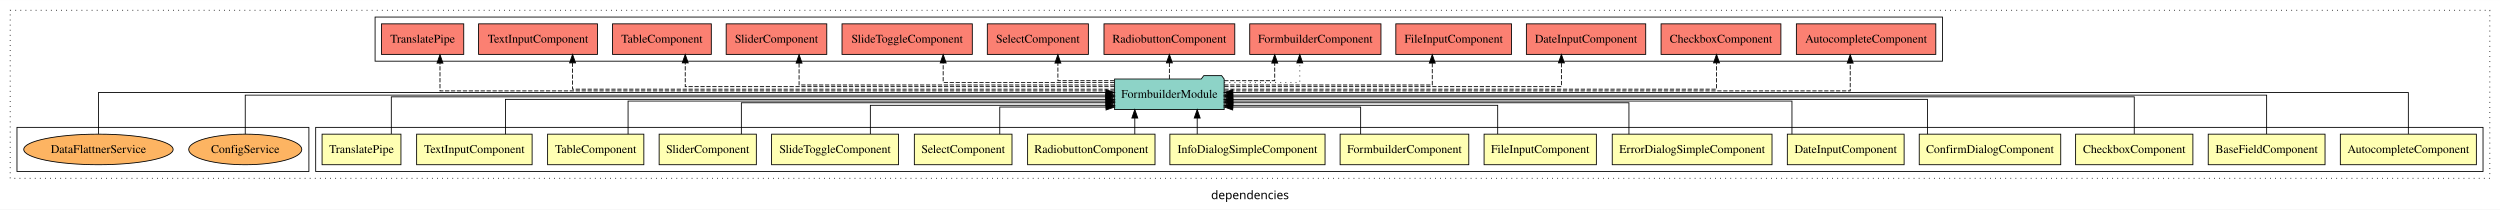
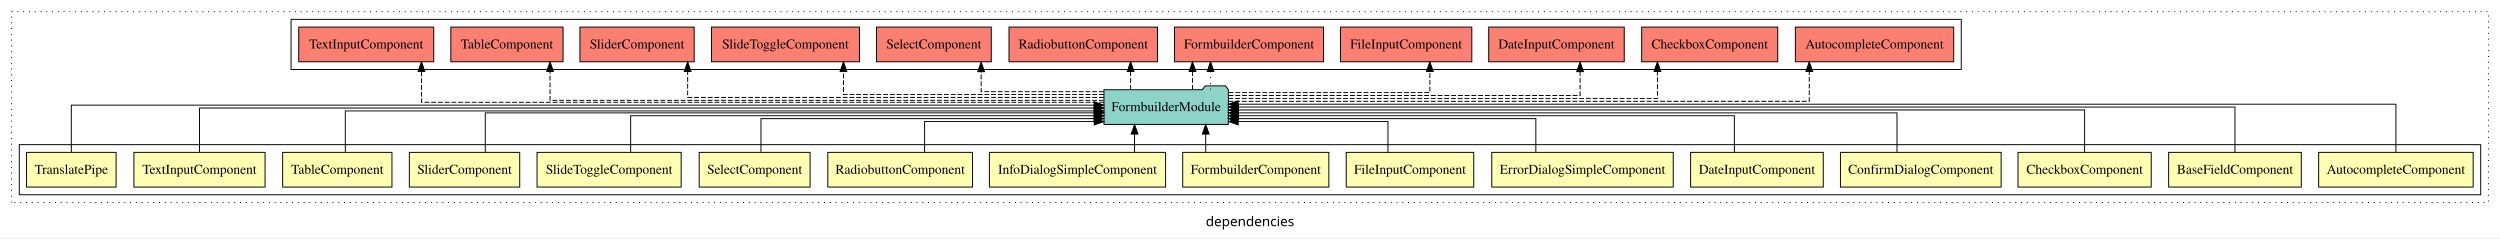
- <svg xmlns="http://www.w3.org/2000/svg" width="2946pt" height="247pt" viewBox="0.00 0.00 2946.00 246.80">
+ <svg xmlns="http://www.w3.org/2000/svg" width="2594pt" height="247pt" viewBox="0.00 0.00 2594.00 246.80">
  <g id="graph0" class="graph" transform="scale(1 1) rotate(0) translate(4 242.8)">
-     <polygon fill="white" stroke="transparent" points="-4,4 -4,-242.8 2942,-242.8 2942,4 -4,4" />
-     <text text-anchor="middle" x="1469" y="-8.2" font-family="sans-serif" font-size="14.00">dependencies</text>
+     <polygon fill="white" stroke="transparent" points="-4,4 -4,-242.8 2590,-242.8 2590,4 -4,4" />
+     <text text-anchor="middle" x="1293" y="-8.2" font-family="sans-serif" font-size="14.00">dependencies</text>
    <g id="clust1" class="cluster">
-       <polygon fill="none" stroke="black" stroke-dasharray="1,5" points="8,-32.8 8,-230.8 2930,-230.8 2930,-32.8 8,-32.8" />
+       <polygon fill="none" stroke="black" stroke-dasharray="1,5" points="8,-32.8 8,-230.8 2578,-230.8 2578,-32.8 8,-32.8" />
    </g>
    <g id="clust2" class="cluster">
-       <polygon fill="none" stroke="black" points="368,-40.8 368,-92.8 2922,-92.8 2922,-40.8 368,-40.8" />
+       <polygon fill="none" stroke="black" points="16,-40.8 16,-92.8 2570,-92.8 2570,-40.8 16,-40.8" />
    </g>
    <g id="clust20" class="cluster">
-       <polygon fill="none" stroke="black" points="438,-170.8 438,-222.8 2285,-222.8 2285,-170.8 438,-170.8" />
-     </g>
-     <g id="clust22" class="cluster">
-       <polygon fill="none" stroke="black" points="16,-40.8 16,-92.8 360,-92.8 360,-40.8 16,-40.8" />
+       <polygon fill="none" stroke="black" points="298,-170.8 298,-222.8 2031,-222.8 2031,-170.8 298,-170.8" />
    </g>
    <g id="node1" class="node">
-       <polygon fill="#ffffb3" stroke="black" points="2914.15,-84.8 2753.85,-84.8 2753.85,-48.8 2914.15,-48.8 2914.15,-84.8" />
-       <text text-anchor="middle" x="2834" y="-62.6" font-family="Times,serif" font-size="14.00">AutocompleteComponent</text>
+       <polygon fill="#ffffb3" stroke="black" points="2562.15,-84.8 2401.85,-84.8 2401.85,-48.8 2562.15,-48.8 2562.15,-84.8" />
+       <text text-anchor="middle" x="2482" y="-62.6" font-family="Times,serif" font-size="14.00">AutocompleteComponent</text>
    </g>
    <g id="node17" class="node">
-       <polygon fill="#8dd3c7" stroke="black" points="1438.54,-149.8 1435.54,-153.8 1414.54,-153.8 1411.54,-149.8 1309.46,-149.8 1309.46,-113.8 1438.54,-113.8 1438.54,-149.8" />
-       <text text-anchor="middle" x="1374" y="-127.6" font-family="Times,serif" font-size="14.00">FormbuilderModule</text>
+       <polygon fill="#8dd3c7" stroke="black" points="1270.54,-149.8 1267.54,-153.8 1246.54,-153.8 1243.54,-149.8 1141.46,-149.8 1141.46,-113.8 1270.54,-113.8 1270.54,-149.8" />
+       <text text-anchor="middle" x="1206" y="-127.6" font-family="Times,serif" font-size="14.00">FormbuilderModule</text>
    </g>
    <g id="edge1" class="edge">
-       <path fill="none" stroke="black" d="M2834,-85.11C2834,-104.95 2834,-133.8 2834,-133.8 2834,-133.8 1448.62,-133.8 1448.62,-133.8" />
-       <polygon fill="black" stroke="black" points="1448.62,-130.3 1438.62,-133.8 1448.62,-137.3 1448.62,-130.3" />
+       <path fill="none" stroke="black" d="M2482,-85.02C2482,-105.17 2482,-134.8 2482,-134.8 2482,-134.8 1280.59,-134.8 1280.59,-134.8" />
+       <polygon fill="black" stroke="black" points="1280.59,-131.3 1270.59,-134.8 1280.59,-138.3 1280.59,-131.3" />
    </g>
    <g id="node2" class="node">
-       <polygon fill="#ffffb3" stroke="black" points="2735.82,-84.8 2598.18,-84.8 2598.18,-48.8 2735.82,-48.8 2735.82,-84.8" />
-       <text text-anchor="middle" x="2667" y="-62.6" font-family="Times,serif" font-size="14.00">BaseFieldComponent</text>
+       <polygon fill="#ffffb3" stroke="black" points="2383.82,-84.8 2246.18,-84.8 2246.18,-48.8 2383.82,-48.8 2383.82,-84.8" />
+       <text text-anchor="middle" x="2315" y="-62.6" font-family="Times,serif" font-size="14.00">BaseFieldComponent</text>
    </g>
    <g id="edge2" class="edge">
-       <path fill="none" stroke="black" d="M2667,-84.97C2667,-103.89 2667,-130.8 2667,-130.8 2667,-130.8 1448.56,-130.8 1448.56,-130.8" />
-       <polygon fill="black" stroke="black" points="1448.56,-127.3 1438.56,-130.8 1448.56,-134.3 1448.56,-127.3" />
+       <path fill="none" stroke="black" d="M2315,-84.91C2315,-104.14 2315,-131.8 2315,-131.8 2315,-131.8 1280.82,-131.8 1280.82,-131.8" />
+       <polygon fill="black" stroke="black" points="1280.82,-128.3 1270.82,-131.8 1280.82,-135.3 1280.82,-128.3" />
    </g>
    <g id="node3" class="node">
-       <polygon fill="#ffffb3" stroke="black" points="2580.1,-84.8 2441.9,-84.8 2441.9,-48.8 2580.1,-48.8 2580.1,-84.8" />
-       <text text-anchor="middle" x="2511" y="-62.6" font-family="Times,serif" font-size="14.00">CheckboxComponent</text>
+       <polygon fill="#ffffb3" stroke="black" points="2228.1,-84.8 2089.9,-84.8 2089.9,-48.8 2228.1,-48.8 2228.1,-84.8" />
+       <text text-anchor="middle" x="2159" y="-62.6" font-family="Times,serif" font-size="14.00">CheckboxComponent</text>
    </g>
    <g id="edge3" class="edge">
-       <path fill="none" stroke="black" d="M2511,-85.07C2511,-103.36 2511,-128.8 2511,-128.8 2511,-128.8 1448.8,-128.8 1448.8,-128.8" />
-       <polygon fill="black" stroke="black" points="1448.8,-125.3 1438.8,-128.8 1448.8,-132.3 1448.8,-125.3" />
+       <path fill="none" stroke="black" d="M2159,-85.07C2159,-103.36 2159,-128.8 2159,-128.8 2159,-128.8 1280.75,-128.8 1280.75,-128.8" />
+       <polygon fill="black" stroke="black" points="1280.75,-125.3 1270.75,-128.8 1280.75,-132.3 1280.75,-125.3" />
    </g>
    <g id="node4" class="node">
-       <polygon fill="#ffffb3" stroke="black" points="2424.37,-84.8 2257.63,-84.8 2257.63,-48.8 2424.37,-48.8 2424.37,-84.8" />
-       <text text-anchor="middle" x="2341" y="-62.6" font-family="Times,serif" font-size="14.00">ConfirmDialogComponent</text>
+       <polygon fill="#ffffb3" stroke="black" points="2072.37,-84.8 1905.63,-84.8 1905.63,-48.8 2072.37,-48.8 2072.37,-84.8" />
+       <text text-anchor="middle" x="1989" y="-62.6" font-family="Times,serif" font-size="14.00">ConfirmDialogComponent</text>
    </g>
    <g id="edge4" class="edge">
-       <path fill="none" stroke="black" d="M2267.32,-84.82C2267.32,-102.17 2267.32,-125.8 2267.32,-125.8 2267.32,-125.8 1448.6,-125.8 1448.6,-125.8" />
-       <polygon fill="black" stroke="black" points="1448.6,-122.3 1438.6,-125.8 1448.6,-129.3 1448.6,-122.3" />
+       <path fill="none" stroke="black" d="M1964.32,-84.82C1964.32,-102.17 1964.32,-125.8 1964.32,-125.8 1964.32,-125.8 1280.65,-125.8 1280.65,-125.8" />
+       <polygon fill="black" stroke="black" points="1280.65,-122.3 1270.65,-125.8 1280.65,-129.3 1280.65,-122.3" />
    </g>
    <g id="node5" class="node">
-       <polygon fill="#ffffb3" stroke="black" points="2239.81,-84.8 2102.19,-84.8 2102.19,-48.8 2239.81,-48.8 2239.81,-84.8" />
-       <text text-anchor="middle" x="2171" y="-62.6" font-family="Times,serif" font-size="14.00">DateInputComponent</text>
+       <polygon fill="#ffffb3" stroke="black" points="1887.81,-84.8 1750.19,-84.8 1750.19,-48.8 1887.81,-48.8 1887.81,-84.8" />
+       <text text-anchor="middle" x="1819" y="-62.6" font-family="Times,serif" font-size="14.00">DateInputComponent</text>
    </g>
    <g id="edge5" class="edge">
-       <path fill="none" stroke="black" d="M2107.64,-84.84C2107.64,-101.53 2107.64,-123.8 2107.64,-123.8 2107.64,-123.8 1448.78,-123.8 1448.78,-123.8" />
-       <polygon fill="black" stroke="black" points="1448.78,-120.3 1438.78,-123.8 1448.78,-127.3 1448.78,-120.3" />
+       <path fill="none" stroke="black" d="M1795.57,-84.83C1795.57,-101.2 1795.57,-122.8 1795.57,-122.8 1795.57,-122.8 1280.78,-122.8 1280.78,-122.8" />
+       <polygon fill="black" stroke="black" points="1280.78,-119.3 1270.78,-122.8 1280.78,-126.3 1280.78,-119.3" />
    </g>
    <g id="node6" class="node">
-       <polygon fill="#ffffb3" stroke="black" points="2084.14,-84.8 1895.86,-84.8 1895.86,-48.8 2084.14,-48.8 2084.14,-84.8" />
-       <text text-anchor="middle" x="1990" y="-62.6" font-family="Times,serif" font-size="14.00">ErrorDialogSimpleComponent</text>
+       <polygon fill="#ffffb3" stroke="black" points="1732.14,-84.8 1543.86,-84.8 1543.86,-48.8 1732.14,-48.8 1732.14,-84.8" />
+       <text text-anchor="middle" x="1638" y="-62.6" font-family="Times,serif" font-size="14.00">ErrorDialogSimpleComponent</text>
    </g>
    <g id="edge6" class="edge">
-       <path fill="none" stroke="black" d="M1915.54,-84.81C1915.54,-100.85 1915.54,-121.8 1915.54,-121.8 1915.54,-121.8 1448.78,-121.8 1448.78,-121.8" />
-       <polygon fill="black" stroke="black" points="1448.78,-118.3 1438.78,-121.8 1448.78,-125.3 1448.78,-118.3" />
+       <path fill="none" stroke="black" d="M1589.59,-85.04C1589.59,-100.37 1589.59,-119.8 1589.59,-119.8 1589.59,-119.8 1280.64,-119.8 1280.64,-119.8" />
+       <polygon fill="black" stroke="black" points="1280.64,-116.3 1270.64,-119.8 1280.64,-123.3 1280.64,-116.3" />
    </g>
    <g id="node7" class="node">
-       <polygon fill="#ffffb3" stroke="black" points="1877.16,-84.8 1744.84,-84.8 1744.84,-48.8 1877.16,-48.8 1877.16,-84.8" />
-       <text text-anchor="middle" x="1811" y="-62.6" font-family="Times,serif" font-size="14.00">FileInputComponent</text>
+       <polygon fill="#ffffb3" stroke="black" points="1525.16,-84.8 1392.84,-84.8 1392.84,-48.8 1525.16,-48.8 1525.16,-84.8" />
+       <text text-anchor="middle" x="1459" y="-62.6" font-family="Times,serif" font-size="14.00">FileInputComponent</text>
    </g>
    <g id="edge7" class="edge">
-       <path fill="none" stroke="black" d="M1760.88,-84.99C1760.88,-99.98 1760.88,-118.8 1760.88,-118.8 1760.88,-118.8 1448.75,-118.8 1448.75,-118.8" />
-       <polygon fill="black" stroke="black" points="1448.75,-115.3 1438.75,-118.8 1448.75,-122.3 1448.75,-115.3" />
+       <path fill="none" stroke="black" d="M1436.14,-84.85C1436.14,-99.17 1436.14,-116.8 1436.14,-116.8 1436.14,-116.8 1280.72,-116.8 1280.72,-116.8" />
+       <polygon fill="black" stroke="black" points="1280.72,-113.3 1270.72,-116.8 1280.72,-120.3 1280.72,-113.3" />
    </g>
    <g id="node8" class="node">
-       <polygon fill="#ffffb3" stroke="black" points="1726.82,-84.8 1575.18,-84.8 1575.18,-48.8 1726.82,-48.8 1726.82,-84.8" />
-       <text text-anchor="middle" x="1651" y="-62.6" font-family="Times,serif" font-size="14.00">FormbuilderComponent</text>
+       <polygon fill="#ffffb3" stroke="black" points="1374.82,-84.8 1223.18,-84.8 1223.18,-48.8 1374.82,-48.8 1374.82,-84.8" />
+       <text text-anchor="middle" x="1299" y="-62.6" font-family="Times,serif" font-size="14.00">FormbuilderComponent</text>
    </g>
    <g id="edge8" class="edge">
-       <path fill="none" stroke="black" d="M1599.38,-84.85C1599.38,-99.17 1599.38,-116.8 1599.38,-116.8 1599.38,-116.8 1448.58,-116.8 1448.58,-116.8" />
-       <polygon fill="black" stroke="black" points="1448.58,-113.3 1438.58,-116.8 1448.58,-120.3 1448.58,-113.3" />
+       <path fill="none" stroke="black" d="M1247.05,-84.91C1247.05,-84.91 1247.05,-103.79 1247.05,-103.79" />
+       <polygon fill="black" stroke="black" points="1243.55,-103.79 1247.05,-113.79 1250.55,-103.79 1243.55,-103.79" />
    </g>
    <g id="node9" class="node">
-       <polygon fill="#ffffb3" stroke="black" points="1557.43,-84.8 1374.57,-84.8 1374.57,-48.8 1557.43,-48.8 1557.43,-84.8" />
-       <text text-anchor="middle" x="1466" y="-62.6" font-family="Times,serif" font-size="14.00">InfoDialogSimpleComponent</text>
+       <polygon fill="#ffffb3" stroke="black" points="1205.43,-84.8 1022.57,-84.8 1022.57,-48.8 1205.43,-48.8 1205.43,-84.8" />
+       <text text-anchor="middle" x="1114" y="-62.6" font-family="Times,serif" font-size="14.00">InfoDialogSimpleComponent</text>
    </g>
    <g id="edge9" class="edge">
-       <path fill="none" stroke="black" d="M1406.78,-84.91C1406.78,-84.91 1406.78,-103.79 1406.78,-103.79" />
-       <polygon fill="black" stroke="black" points="1403.28,-103.79 1406.78,-113.79 1410.28,-103.79 1403.28,-103.79" />
+       <path fill="none" stroke="black" d="M1173.22,-84.91C1173.22,-84.91 1173.22,-103.79 1173.22,-103.79" />
+       <polygon fill="black" stroke="black" points="1169.72,-103.79 1173.22,-113.79 1176.72,-103.79 1169.72,-103.79" />
    </g>
    <g id="node10" class="node">
-       <polygon fill="#ffffb3" stroke="black" points="1357.06,-84.8 1206.94,-84.8 1206.94,-48.8 1357.06,-48.8 1357.06,-84.8" />
-       <text text-anchor="middle" x="1282" y="-62.6" font-family="Times,serif" font-size="14.00">RadiobuttonComponent</text>
+       <polygon fill="#ffffb3" stroke="black" points="1005.06,-84.8 854.94,-84.8 854.94,-48.8 1005.06,-48.8 1005.06,-84.8" />
+       <text text-anchor="middle" x="930" y="-62.6" font-family="Times,serif" font-size="14.00">RadiobuttonComponent</text>
    </g>
    <g id="edge10" class="edge">
-       <path fill="none" stroke="black" d="M1333.25,-84.91C1333.25,-84.91 1333.25,-103.79 1333.25,-103.79" />
-       <polygon fill="black" stroke="black" points="1329.75,-103.79 1333.25,-113.79 1336.75,-103.79 1329.75,-103.79" />
+       <path fill="none" stroke="black" d="M955.38,-84.85C955.38,-99.17 955.38,-116.8 955.38,-116.8 955.38,-116.8 1131.46,-116.8 1131.46,-116.8" />
+       <polygon fill="black" stroke="black" points="1131.46,-120.3 1141.46,-116.8 1131.46,-113.3 1131.46,-120.3" />
    </g>
    <g id="node11" class="node">
-       <polygon fill="#ffffb3" stroke="black" points="1188.54,-84.8 1073.46,-84.8 1073.46,-48.8 1188.54,-48.8 1188.54,-84.8" />
-       <text text-anchor="middle" x="1131" y="-62.6" font-family="Times,serif" font-size="14.00">SelectComponent</text>
+       <polygon fill="#ffffb3" stroke="black" points="836.54,-84.8 721.46,-84.8 721.46,-48.8 836.54,-48.8 836.54,-84.8" />
+       <text text-anchor="middle" x="779" y="-62.6" font-family="Times,serif" font-size="14.00">SelectComponent</text>
    </g>
    <g id="edge11" class="edge">
-       <path fill="none" stroke="black" d="M1174.12,-84.85C1174.12,-99.17 1174.12,-116.8 1174.12,-116.8 1174.12,-116.8 1299.38,-116.8 1299.38,-116.8" />
-       <polygon fill="black" stroke="black" points="1299.38,-120.3 1309.38,-116.8 1299.38,-113.3 1299.38,-120.3" />
+       <path fill="none" stroke="black" d="M785.57,-85.04C785.57,-100.37 785.57,-119.8 785.57,-119.8 785.57,-119.8 1131.23,-119.8 1131.23,-119.8" />
+       <polygon fill="black" stroke="black" points="1131.23,-123.3 1141.23,-119.8 1131.23,-116.3 1131.23,-123.3" />
    </g>
    <g id="node12" class="node">
-       <polygon fill="#ffffb3" stroke="black" points="1054.77,-84.8 905.23,-84.8 905.23,-48.8 1054.77,-48.8 1054.77,-84.8" />
-       <text text-anchor="middle" x="980" y="-62.6" font-family="Times,serif" font-size="14.00">SlideToggleComponent</text>
+       <polygon fill="#ffffb3" stroke="black" points="702.77,-84.8 553.23,-84.8 553.23,-48.8 702.77,-48.8 702.77,-84.8" />
+       <text text-anchor="middle" x="628" y="-62.6" font-family="Times,serif" font-size="14.00">SlideToggleComponent</text>
    </g>
    <g id="edge12" class="edge">
-       <path fill="none" stroke="black" d="M1021.62,-84.99C1021.62,-99.98 1021.62,-118.8 1021.62,-118.8 1021.62,-118.8 1299.37,-118.8 1299.37,-118.8" />
-       <polygon fill="black" stroke="black" points="1299.37,-122.3 1309.37,-118.8 1299.37,-115.3 1299.37,-122.3" />
+       <path fill="none" stroke="black" d="M650.37,-84.83C650.37,-101.2 650.37,-122.8 650.37,-122.8 650.37,-122.8 1131.45,-122.8 1131.45,-122.8" />
+       <polygon fill="black" stroke="black" points="1131.45,-126.3 1141.45,-122.8 1131.45,-119.3 1131.45,-126.3" />
    </g>
    <g id="node13" class="node">
-       <polygon fill="#ffffb3" stroke="black" points="887.27,-84.8 772.73,-84.8 772.73,-48.8 887.27,-48.8 887.27,-84.8" />
-       <text text-anchor="middle" x="830" y="-62.6" font-family="Times,serif" font-size="14.00">SliderComponent</text>
+       <polygon fill="#ffffb3" stroke="black" points="535.27,-84.8 420.73,-84.8 420.73,-48.8 535.27,-48.8 535.27,-84.8" />
+       <text text-anchor="middle" x="478" y="-62.6" font-family="Times,serif" font-size="14.00">SliderComponent</text>
    </g>
    <g id="edge13" class="edge">
-       <path fill="none" stroke="black" d="M869.62,-84.81C869.62,-100.85 869.62,-121.8 869.62,-121.8 869.62,-121.8 1299.35,-121.8 1299.35,-121.8" />
-       <polygon fill="black" stroke="black" points="1299.35,-125.3 1309.35,-121.8 1299.35,-118.3 1299.35,-125.3" />
+       <path fill="none" stroke="black" d="M499.52,-84.82C499.52,-102.17 499.52,-125.8 499.52,-125.8 499.52,-125.8 1131.43,-125.8 1131.43,-125.8" />
+       <polygon fill="black" stroke="black" points="1131.43,-129.3 1141.43,-125.8 1131.43,-122.3 1131.43,-129.3" />
    </g>
    <g id="node14" class="node">
-       <polygon fill="#ffffb3" stroke="black" points="754.7,-84.8 641.3,-84.8 641.3,-48.8 754.7,-48.8 754.7,-84.8" />
-       <text text-anchor="middle" x="698" y="-62.6" font-family="Times,serif" font-size="14.00">TableComponent</text>
+       <polygon fill="#ffffb3" stroke="black" points="402.7,-84.8 289.3,-84.8 289.3,-48.8 402.7,-48.8 402.7,-84.8" />
+       <text text-anchor="middle" x="346" y="-62.6" font-family="Times,serif" font-size="14.00">TableComponent</text>
    </g>
    <g id="edge14" class="edge">
-       <path fill="none" stroke="black" d="M736.12,-84.84C736.12,-101.53 736.12,-123.8 736.12,-123.8 736.12,-123.8 1299.33,-123.8 1299.33,-123.8" />
-       <polygon fill="black" stroke="black" points="1299.33,-127.3 1309.33,-123.8 1299.33,-120.3 1299.33,-127.3" />
+       <path fill="none" stroke="black" d="M354.29,-85.1C354.29,-103.07 354.29,-127.8 354.29,-127.8 354.29,-127.8 1131.28,-127.8 1131.28,-127.8" />
+       <polygon fill="black" stroke="black" points="1131.28,-131.3 1141.28,-127.8 1131.28,-124.3 1131.28,-131.3" />
    </g>
    <g id="node15" class="node">
-       <polygon fill="#ffffb3" stroke="black" points="623.04,-84.8 486.96,-84.8 486.96,-48.8 623.04,-48.8 623.04,-84.8" />
-       <text text-anchor="middle" x="555" y="-62.6" font-family="Times,serif" font-size="14.00">TextInputComponent</text>
+       <polygon fill="#ffffb3" stroke="black" points="271.04,-84.8 134.96,-84.8 134.96,-48.8 271.04,-48.8 271.04,-84.8" />
+       <text text-anchor="middle" x="203" y="-62.6" font-family="Times,serif" font-size="14.00">TextInputComponent</text>
    </g>
    <g id="edge15" class="edge">
-       <path fill="none" stroke="black" d="M591.62,-84.82C591.62,-102.17 591.62,-125.8 591.62,-125.8 591.62,-125.8 1299.31,-125.8 1299.31,-125.8" />
-       <polygon fill="black" stroke="black" points="1299.31,-129.3 1309.31,-125.8 1299.31,-122.3 1299.31,-129.3" />
+       <path fill="none" stroke="black" d="M203,-84.97C203,-103.89 203,-130.8 203,-130.8 203,-130.8 1131.35,-130.8 1131.35,-130.8" />
+       <polygon fill="black" stroke="black" points="1131.35,-134.3 1141.35,-130.8 1131.35,-127.3 1131.35,-134.3" />
    </g>
    <g id="node16" class="node">
-       <polygon fill="#ffffb3" stroke="black" points="468.47,-84.8 375.53,-84.8 375.53,-48.8 468.47,-48.8 468.47,-84.8" />
-       <text text-anchor="middle" x="422" y="-62.6" font-family="Times,serif" font-size="14.00">TranslatePipe</text>
+       <polygon fill="#ffffb3" stroke="black" points="116.47,-84.8 23.53,-84.8 23.53,-48.8 116.47,-48.8 116.47,-84.8" />
+       <text text-anchor="middle" x="70" y="-62.6" font-family="Times,serif" font-size="14.00">TranslatePipe</text>
    </g>
    <g id="edge16" class="edge">
-       <path fill="none" stroke="black" d="M457.12,-85.07C457.12,-103.36 457.12,-128.8 457.12,-128.8 457.12,-128.8 1299.16,-128.8 1299.16,-128.8" />
-       <polygon fill="black" stroke="black" points="1299.16,-132.3 1309.16,-128.8 1299.16,-125.3 1299.16,-132.3" />
+       <path fill="none" stroke="black" d="M70,-85.11C70,-104.95 70,-133.8 70,-133.8 70,-133.8 1131.26,-133.8 1131.26,-133.8" />
+       <polygon fill="black" stroke="black" points="1131.26,-137.3 1141.26,-133.8 1131.26,-130.3 1131.26,-137.3" />
    </g>
    <g id="node18" class="node">
-       <polygon fill="#fb8072" stroke="black" points="2277.15,-214.8 2112.85,-214.8 2112.85,-178.8 2277.15,-178.8 2277.15,-214.8" />
-       <text text-anchor="middle" x="2195" y="-192.6" font-family="Times,serif" font-size="14.00">AutocompleteComponent </text>
+       <polygon fill="#fb8072" stroke="black" points="2023.15,-214.8 1858.85,-214.8 1858.85,-178.8 2023.15,-178.8 2023.15,-214.8" />
+       <text text-anchor="middle" x="1941" y="-192.6" font-family="Times,serif" font-size="14.00">AutocompleteComponent </text>
    </g>
    <g id="edge17" class="edge">
-       <path fill="none" stroke="black" stroke-dasharray="5,2" d="M1438.64,-135.8C1629.33,-135.8 2176.29,-135.8 2176.29,-135.8 2176.29,-135.8 2176.29,-168.5 2176.29,-168.5" />
-       <polygon fill="black" stroke="black" points="2172.79,-168.5 2176.29,-178.5 2179.79,-168.5 2172.79,-168.5" />
+       <path fill="none" stroke="black" stroke-dasharray="5,2" d="M1270.59,-137.8C1438.05,-137.8 1873.29,-137.8 1873.29,-137.8 1873.29,-137.8 1873.29,-168.78 1873.29,-168.78" />
+       <polygon fill="black" stroke="black" points="1869.79,-168.78 1873.29,-178.78 1876.79,-168.78 1869.79,-168.78" />
    </g>
    <g id="node19" class="node">
-       <polygon fill="#fb8072" stroke="black" points="2094.6,-214.8 1953.4,-214.8 1953.4,-178.8 2094.6,-178.8 2094.6,-214.8" />
-       <text text-anchor="middle" x="2024" y="-192.6" font-family="Times,serif" font-size="14.00">CheckboxComponent </text>
+       <polygon fill="#fb8072" stroke="black" points="1840.6,-214.8 1699.4,-214.8 1699.4,-178.8 1840.6,-178.8 1840.6,-214.8" />
+       <text text-anchor="middle" x="1770" y="-192.6" font-family="Times,serif" font-size="14.00">CheckboxComponent </text>
    </g>
    <g id="edge18" class="edge">
-       <path fill="none" stroke="black" stroke-dasharray="5,2" d="M1438.77,-137.8C1602.28,-137.8 2018.76,-137.8 2018.76,-137.8 2018.76,-137.8 2018.76,-168.78 2018.76,-168.78" />
-       <polygon fill="black" stroke="black" points="2015.26,-168.78 2018.76,-178.78 2022.26,-168.78 2015.26,-168.78" />
+       <path fill="none" stroke="black" stroke-dasharray="5,2" d="M1270.56,-140.8C1407.73,-140.8 1715.76,-140.8 1715.76,-140.8 1715.76,-140.8 1715.76,-168.77 1715.76,-168.77" />
+       <polygon fill="black" stroke="black" points="1712.26,-168.77 1715.76,-178.77 1719.26,-168.77 1712.26,-168.77" />
    </g>
    <g id="node20" class="node">
-       <polygon fill="#fb8072" stroke="black" points="1935.31,-214.8 1794.69,-214.8 1794.69,-178.8 1935.31,-178.8 1935.31,-214.8" />
-       <text text-anchor="middle" x="1865" y="-192.6" font-family="Times,serif" font-size="14.00">DateInputComponent </text>
+       <polygon fill="#fb8072" stroke="black" points="1681.31,-214.8 1540.69,-214.8 1540.69,-178.8 1681.31,-178.8 1681.31,-214.8" />
+       <text text-anchor="middle" x="1611" y="-192.6" font-family="Times,serif" font-size="14.00">DateInputComponent </text>
    </g>
    <g id="edge19" class="edge">
-       <path fill="none" stroke="black" stroke-dasharray="5,2" d="M1438.72,-140.8C1565.86,-140.8 1835.96,-140.8 1835.96,-140.8 1835.96,-140.8 1835.96,-168.77 1835.96,-168.77" />
-       <polygon fill="black" stroke="black" points="1832.46,-168.77 1835.96,-178.77 1839.46,-168.77 1832.46,-168.77" />
+       <path fill="none" stroke="black" stroke-dasharray="5,2" d="M1270.77,-143.8C1390.75,-143.8 1635.5,-143.8 1635.5,-143.8 1635.5,-143.8 1635.5,-168.56 1635.5,-168.56" />
+       <polygon fill="black" stroke="black" points="1632,-168.56 1635.5,-178.56 1639,-168.56 1632,-168.56" />
    </g>
    <g id="node21" class="node">
-       <polygon fill="#fb8072" stroke="black" points="1777.16,-214.8 1640.84,-214.8 1640.84,-178.8 1777.16,-178.8 1777.16,-214.8" />
-       <text text-anchor="middle" x="1709" y="-192.6" font-family="Times,serif" font-size="14.00">FileInputComponent </text>
+       <polygon fill="#fb8072" stroke="black" points="1523.16,-214.8 1386.84,-214.8 1386.84,-178.8 1523.16,-178.8 1523.16,-214.8" />
+       <text text-anchor="middle" x="1455" y="-192.6" font-family="Times,serif" font-size="14.00">FileInputComponent </text>
    </g>
    <g id="edge20" class="edge">
-       <path fill="none" stroke="black" stroke-dasharray="5,2" d="M1438.57,-142.8C1529.36,-142.8 1683.79,-142.8 1683.79,-142.8 1683.79,-142.8 1683.79,-168.52 1683.79,-168.52" />
-       <polygon fill="black" stroke="black" points="1680.29,-168.52 1683.79,-178.52 1687.29,-168.52 1680.29,-168.52" />
+       <path fill="none" stroke="black" stroke-dasharray="5,2" d="M1270.84,-146.8C1351.75,-146.8 1479.61,-146.8 1479.61,-146.8 1479.61,-146.8 1479.61,-168.75 1479.61,-168.75" />
+       <polygon fill="black" stroke="black" points="1476.11,-168.75 1479.61,-178.75 1483.11,-168.75 1476.11,-168.75" />
    </g>
    <g id="node22" class="node">
-       <polygon fill="#fb8072" stroke="black" points="1623.32,-214.8 1468.68,-214.8 1468.68,-178.8 1623.32,-178.8 1623.32,-214.8" />
-       <text text-anchor="middle" x="1546" y="-192.6" font-family="Times,serif" font-size="14.00">FormbuilderComponent </text>
+       <polygon fill="#fb8072" stroke="black" points="1369.32,-214.8 1214.68,-214.8 1214.68,-178.8 1369.32,-178.8 1369.32,-214.8" />
+       <text text-anchor="middle" x="1292" y="-192.6" font-family="Times,serif" font-size="14.00">FormbuilderComponent </text>
    </g>
    <g id="edge21" class="edge">
-       <path fill="none" stroke="black" stroke-dasharray="5,2" d="M1438.61,-147.8C1468.77,-147.8 1498.13,-147.8 1498.13,-147.8 1498.13,-147.8 1498.13,-168.55 1498.13,-168.55" />
-       <polygon fill="black" stroke="black" points="1494.63,-168.55 1498.13,-178.55 1501.63,-168.55 1494.63,-168.55" />
-     </g>
-     <g id="edge29" class="edge">
-       <path fill="none" stroke="black" stroke-dasharray="1,5" d="M1438.73,-145.8C1480.72,-145.8 1527.67,-145.8 1527.67,-145.8 1527.67,-145.8 1527.67,-168.68 1527.67,-168.68" />
-       <polygon fill="black" stroke="black" points="1524.17,-168.68 1527.67,-178.68 1531.17,-168.68 1524.17,-168.68" />
+       <path fill="none" stroke="black" stroke-dasharray="5,2" d="M1233.32,-149.91C1233.32,-149.91 1233.32,-168.79 1233.32,-168.79" />
+       <polygon fill="black" stroke="black" points="1229.82,-168.79 1233.32,-178.79 1236.82,-168.79 1229.82,-168.79" />
+     </g>
+     <g id="edge28" class="edge">
+       <path fill="none" stroke="black" stroke-dasharray="1,5" d="M1252.04,-149.91C1252.04,-149.91 1252.04,-168.79 1252.04,-168.79" />
+       <polygon fill="black" stroke="black" points="1248.54,-168.79 1252.04,-178.79 1255.54,-168.79 1248.54,-168.79" />
    </g>
    <g id="node23" class="node">
-       <polygon fill="#fb8072" stroke="black" points="1451.06,-214.8 1296.94,-214.8 1296.94,-178.8 1451.06,-178.8 1451.06,-214.8" />
-       <text text-anchor="middle" x="1374" y="-192.6" font-family="Times,serif" font-size="14.00">RadiobuttonComponent </text>
+       <polygon fill="#fb8072" stroke="black" points="1197.06,-214.8 1042.94,-214.8 1042.94,-178.8 1197.06,-178.8 1197.06,-214.8" />
+       <text text-anchor="middle" x="1120" y="-192.6" font-family="Times,serif" font-size="14.00">RadiobuttonComponent </text>
    </g>
    <g id="edge22" class="edge">
-       <path fill="none" stroke="black" stroke-dasharray="5,2" d="M1374,-149.91C1374,-149.91 1374,-168.79 1374,-168.79" />
-       <polygon fill="black" stroke="black" points="1370.5,-168.79 1374,-178.79 1377.5,-168.79 1370.5,-168.79" />
+       <path fill="none" stroke="black" stroke-dasharray="5,2" d="M1169.13,-149.91C1169.13,-149.91 1169.13,-168.79 1169.13,-168.79" />
+       <polygon fill="black" stroke="black" points="1165.63,-168.79 1169.13,-178.79 1172.63,-168.79 1165.63,-168.79" />
    </g>
    <g id="node24" class="node">
-       <polygon fill="#fb8072" stroke="black" points="1278.54,-214.8 1159.46,-214.8 1159.46,-178.8 1278.54,-178.8 1278.54,-214.8" />
-       <text text-anchor="middle" x="1219" y="-192.6" font-family="Times,serif" font-size="14.00">SelectComponent </text>
+       <polygon fill="#fb8072" stroke="black" points="1024.54,-214.8 905.46,-214.8 905.46,-178.8 1024.54,-178.8 1024.54,-214.8" />
+       <text text-anchor="middle" x="965" y="-192.6" font-family="Times,serif" font-size="14.00">SelectComponent </text>
    </g>
    <g id="edge23" class="edge">
-       <path fill="none" stroke="black" stroke-dasharray="5,2" d="M1309.08,-147.8C1275.98,-147.8 1242.62,-147.8 1242.62,-147.8 1242.62,-147.8 1242.62,-168.55 1242.62,-168.55" />
-       <polygon fill="black" stroke="black" points="1239.12,-168.55 1242.62,-178.55 1246.12,-168.55 1239.12,-168.55" />
+       <path fill="none" stroke="black" stroke-dasharray="5,2" d="M1141.28,-147.8C1085.55,-147.8 1014.03,-147.8 1014.03,-147.8 1014.03,-147.8 1014.03,-168.55 1014.03,-168.55" />
+       <polygon fill="black" stroke="black" points="1010.53,-168.55 1014.03,-178.55 1017.53,-168.55 1010.53,-168.55" />
    </g>
    <g id="node25" class="node">
-       <polygon fill="#fb8072" stroke="black" points="1141.77,-214.8 988.23,-214.8 988.23,-178.8 1141.77,-178.8 1141.77,-214.8" />
-       <text text-anchor="middle" x="1065" y="-192.6" font-family="Times,serif" font-size="14.00">SlideToggleComponent </text>
+       <polygon fill="#fb8072" stroke="black" points="887.77,-214.8 734.23,-214.8 734.23,-178.8 887.77,-178.8 887.77,-214.8" />
+       <text text-anchor="middle" x="811" y="-192.6" font-family="Times,serif" font-size="14.00">SlideToggleComponent </text>
    </g>
    <g id="edge24" class="edge">
-       <path fill="none" stroke="black" stroke-dasharray="5,2" d="M1309.13,-145.8C1230.23,-145.8 1107.43,-145.8 1107.43,-145.8 1107.43,-145.8 1107.43,-168.68 1107.43,-168.68" />
-       <polygon fill="black" stroke="black" points="1103.93,-168.68 1107.43,-178.68 1110.93,-168.68 1103.93,-168.68" />
+       <path fill="none" stroke="black" stroke-dasharray="5,2" d="M1141.44,-144.8C1044.15,-144.8 871.18,-144.8 871.18,-144.8 871.18,-144.8 871.18,-168.61 871.18,-168.61" />
+       <polygon fill="black" stroke="black" points="867.68,-168.61 871.18,-178.61 874.68,-168.61 867.68,-168.61" />
    </g>
    <g id="node26" class="node">
-       <polygon fill="#fb8072" stroke="black" points="970.27,-214.8 851.73,-214.8 851.73,-178.8 970.27,-178.8 970.27,-214.8" />
-       <text text-anchor="middle" x="911" y="-192.6" font-family="Times,serif" font-size="14.00">SliderComponent </text>
+       <polygon fill="#fb8072" stroke="black" points="716.27,-214.8 597.73,-214.8 597.73,-178.8 716.27,-178.8 716.27,-214.8" />
+       <text text-anchor="middle" x="657" y="-192.6" font-family="Times,serif" font-size="14.00">SliderComponent </text>
    </g>
    <g id="edge25" class="edge">
-       <path fill="none" stroke="black" stroke-dasharray="5,2" d="M1309.14,-142.8C1187.58,-142.8 937.63,-142.8 937.63,-142.8 937.63,-142.8 937.63,-168.52 937.63,-168.52" />
-       <polygon fill="black" stroke="black" points="934.13,-168.52 937.63,-178.52 941.13,-168.52 934.13,-168.52" />
+       <path fill="none" stroke="black" stroke-dasharray="5,2" d="M1141.35,-141.8C1006.89,-141.8 709.51,-141.8 709.51,-141.8 709.51,-141.8 709.51,-168.79 709.51,-168.79" />
+       <polygon fill="black" stroke="black" points="706.01,-168.79 709.51,-178.79 713.01,-168.79 706.01,-168.79" />
    </g>
    <g id="node27" class="node">
-       <polygon fill="#fb8072" stroke="black" points="834.21,-214.8 717.79,-214.8 717.79,-178.8 834.21,-178.8 834.21,-214.8" />
-       <text text-anchor="middle" x="776" y="-192.6" font-family="Times,serif" font-size="14.00">TableComponent </text>
+       <polygon fill="#fb8072" stroke="black" points="580.21,-214.8 463.79,-214.8 463.79,-178.8 580.21,-178.8 580.21,-214.8" />
+       <text text-anchor="middle" x="522" y="-192.6" font-family="Times,serif" font-size="14.00">TableComponent </text>
    </g>
    <g id="edge26" class="edge">
-       <path fill="none" stroke="black" stroke-dasharray="5,2" d="M1309.39,-140.8C1160.02,-140.8 803.48,-140.8 803.48,-140.8 803.48,-140.8 803.48,-168.77 803.48,-168.77" />
-       <polygon fill="black" stroke="black" points="799.98,-168.77 803.48,-178.77 806.98,-168.77 799.98,-168.77" />
+       <path fill="none" stroke="black" stroke-dasharray="5,2" d="M1141.19,-138.8C978.67,-138.8 566.73,-138.8 566.73,-138.8 566.73,-138.8 566.73,-168.77 566.73,-168.77" />
+       <polygon fill="black" stroke="black" points="563.23,-168.77 566.73,-178.77 570.23,-168.77 563.23,-168.77" />
    </g>
    <g id="node28" class="node">
-       <polygon fill="#fb8072" stroke="black" points="700.04,-214.8 559.96,-214.8 559.96,-178.8 700.04,-178.8 700.04,-214.8" />
-       <text text-anchor="middle" x="630" y="-192.6" font-family="Times,serif" font-size="14.00">TextInputComponent </text>
+       <polygon fill="#fb8072" stroke="black" points="446.04,-214.8 305.96,-214.8 305.96,-178.8 446.04,-178.8 446.04,-214.8" />
+       <text text-anchor="middle" x="376" y="-192.6" font-family="Times,serif" font-size="14.00">TextInputComponent </text>
    </g>
    <g id="edge27" class="edge">
-       <path fill="none" stroke="black" stroke-dasharray="5,2" d="M1309.41,-137.8C1135.55,-137.8 670.71,-137.8 670.71,-137.8 670.71,-137.8 670.71,-168.78 670.71,-168.78" />
-       <polygon fill="black" stroke="black" points="667.21,-168.78 670.71,-178.78 674.21,-168.78 667.21,-168.78" />
-     </g>
-     <g id="node29" class="node">
-       <polygon fill="#fb8072" stroke="black" points="542.47,-214.8 445.53,-214.8 445.53,-178.8 542.47,-178.8 542.47,-214.8" />
-       <text text-anchor="middle" x="494" y="-192.6" font-family="Times,serif" font-size="14.00">TranslatePipe </text>
-     </g>
-     <g id="edge28" class="edge">
-       <path fill="none" stroke="black" stroke-dasharray="5,2" d="M1309.4,-135.8C1109.51,-135.8 514.48,-135.8 514.48,-135.8 514.48,-135.8 514.48,-168.5 514.48,-168.5" />
-       <polygon fill="black" stroke="black" points="510.98,-168.5 514.48,-178.5 517.98,-168.5 510.98,-168.5" />
-     </g>
-     <g id="node30" class="node">
-       <ellipse fill="#fdb462" stroke="black" cx="285" cy="-66.8" rx="66.63" ry="18" />
-       <text text-anchor="middle" x="285" y="-62.6" font-family="Times,serif" font-size="14.00">ConfigService</text>
-     </g>
-     <g id="edge30" class="edge">
-       <path fill="none" stroke="black" d="M285,-84.97C285,-103.89 285,-130.8 285,-130.8 285,-130.8 1299.14,-130.8 1299.14,-130.8" />
-       <polygon fill="black" stroke="black" points="1299.14,-134.3 1309.14,-130.8 1299.14,-127.3 1299.14,-134.3" />
-     </g>
-     <g id="node31" class="node">
-       <ellipse fill="#fdb462" stroke="black" cx="112" cy="-66.8" rx="88.01" ry="18" />
-       <text text-anchor="middle" x="112" y="-62.6" font-family="Times,serif" font-size="14.00">DataFlattnerService</text>
-     </g>
-     <g id="edge31" class="edge">
-       <path fill="none" stroke="black" d="M112,-85.11C112,-104.95 112,-133.8 112,-133.8 112,-133.8 1299.25,-133.8 1299.25,-133.8" />
-       <polygon fill="black" stroke="black" points="1299.25,-137.3 1309.25,-133.8 1299.25,-130.3 1299.25,-137.3" />
+       <path fill="none" stroke="black" stroke-dasharray="5,2" d="M1141.45,-136.8C955.74,-136.8 433.32,-136.8 433.32,-136.8 433.32,-136.8 433.32,-168.8 433.32,-168.8" />
+       <polygon fill="black" stroke="black" points="429.82,-168.8 433.32,-178.8 436.82,-168.8 429.82,-168.8" />
    </g>
  </g>
</svg>
